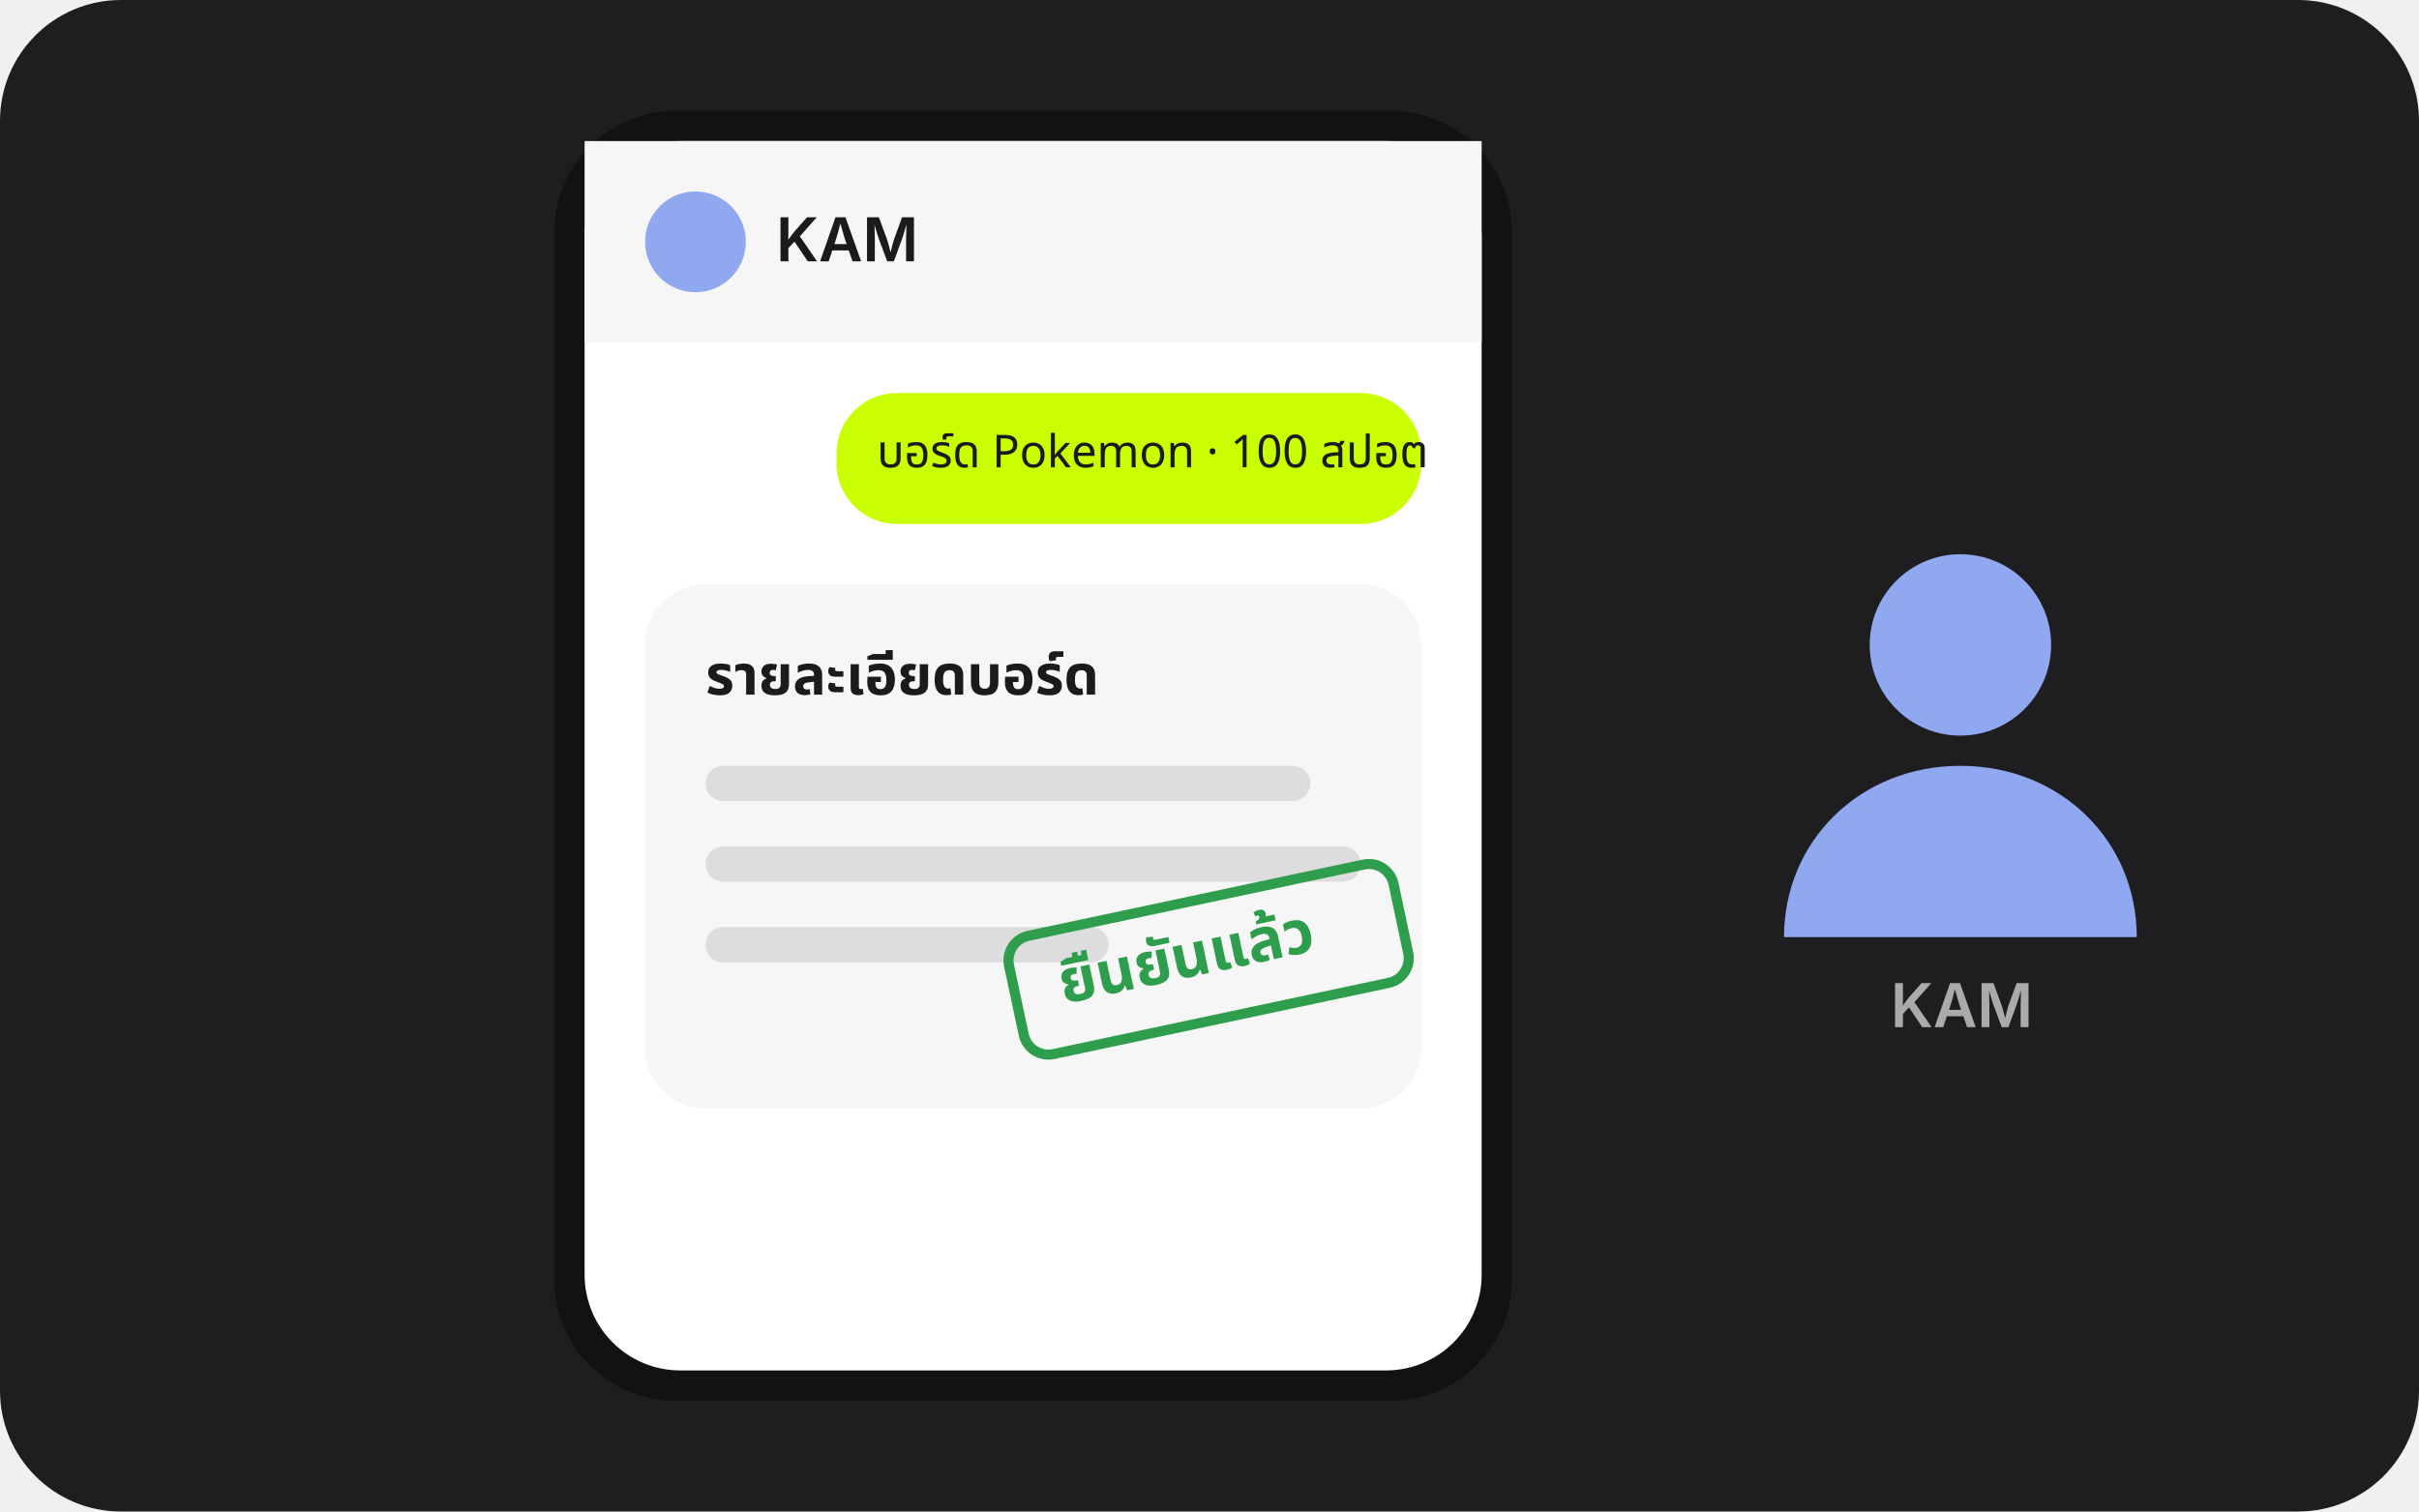
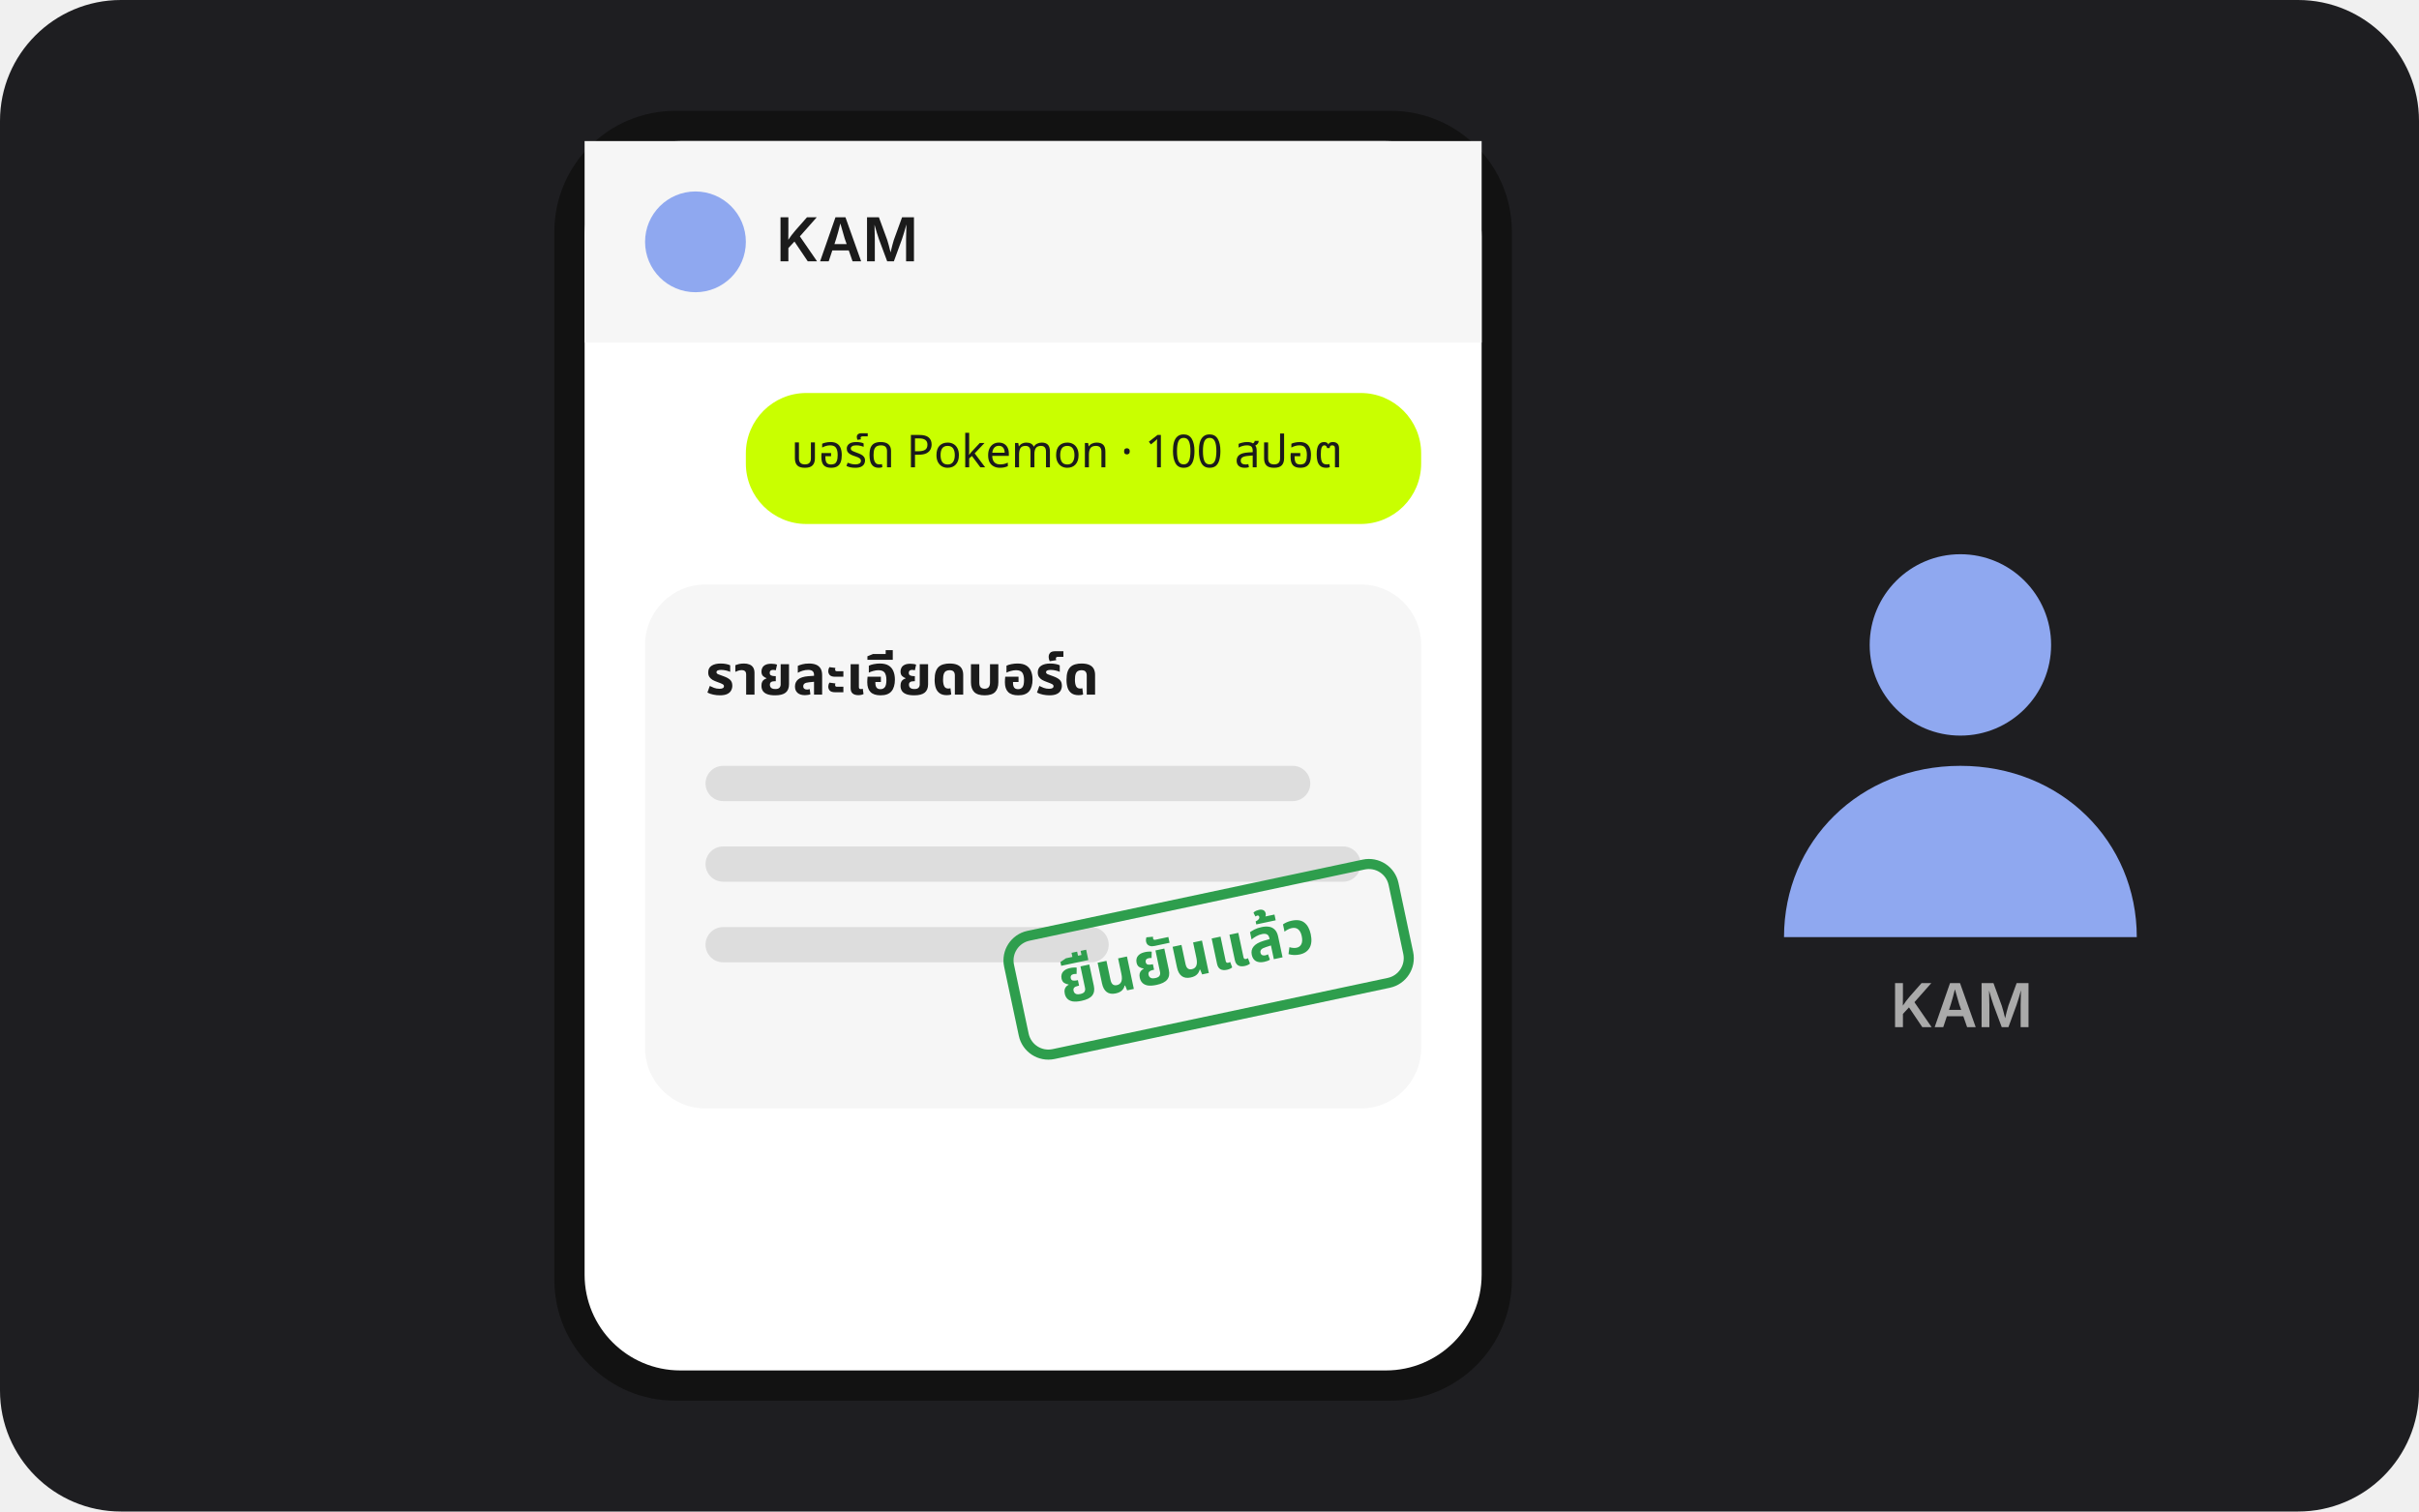
<svg xmlns="http://www.w3.org/2000/svg" width="480" height="300" viewBox="0 0 480 300" fill="none">
  <g data-l="scene-confirm">
    <rect width="480" height="300" rx="24" fill="#1E1E21" />
    <g data-l="phone">
      <rect data-l="frame" x="110" y="22" width="190" height="256" rx="24" fill="#121212" />
      <g data-l="screen">
        <rect x="116" y="28" width="178" height="244" rx="19" fill="white" />
        <rect data-l="header" x="116" y="28" width="178" height="40" fill="#F6F6F6" />
        <circle data-l="kam avatar" cx="138" cy="48" r="10" fill="#8FA8F0" />
        <text data-l="kam name" fill="#1B1B1B" style="white-space: pre" xml:space="preserve" font-family="Inter" font-size="12" font-weight="600" letter-spacing="0em">
          <tspan x="154" y="51.864">KAM</tspan>
        </text>
        <g data-l="bub-me">
-           <rect data-l="bg" x="166" y="78" width="116" height="26" rx="12" fill="#C9FF00" />
+           <rect data-l="bg" x="148" y="78" width="134" height="26" rx="12" fill="#C9FF00" />
          <text data-l="t" fill="#1B1B1B" style="white-space: pre" xml:space="preserve" font-family="Noto Sans Thai" font-size="9" font-weight="500" letter-spacing="0em">
-             <tspan x="174" y="92.749">บอร์ด Pokemon · 100 สปอต</tspan>
+             <tspan x="157" y="92.749">บอร์ด Pokemon · 100 สปอต</tspan>
          </text>
        </g>
        <g data-l="card">
          <rect data-l="bg_2" x="128" y="116" width="154" height="104" rx="12" fill="#F6F6F6" />
          <text data-l="title" fill="#1B1B1B" style="white-space: pre" xml:space="preserve" font-family="Noto Sans Thai" font-size="11" font-weight="600" letter-spacing="0em">
            <tspan x="140" y="137.861">รายละเอียดบอร์ด</tspan>
          </text>
          <rect data-l="l1" x="140" y="152" width="120" height="7" rx="3.5" fill="#DDDDDD" />
          <rect data-l="l2" x="140" y="168" width="130" height="7" rx="3.5" fill="#DDDDDD" />
          <rect data-l="l3" x="140" y="184" width="80" height="7" rx="3.5" fill="#DDDDDD" />
          <g data-l="stamp">
            <rect data-l="bg_3" x="199.186" y="186.77" width="78" height="24" rx="5" transform="rotate(-12 199.186 186.77)" stroke="#2E9E4D" stroke-width="2" />
            <text data-l="t_2" transform="translate(208.405 186.855) rotate(-12)" fill="#2E9E4D" style="white-space: pre" xml:space="preserve" font-family="Noto Sans Thai" font-size="12" font-weight="600" letter-spacing="0em">
              <tspan x="0" y="12.666">ยืนยันแล้ว</tspan>
            </text>
          </g>
        </g>
      </g>
    </g>
    <g data-l="kam">
      <circle data-l="head" cx="389" cy="128" r="18" fill="#8FA8F0" />
      <path data-l="body" d="M354 186C354 167 369 152 389 152C409 152 424 167 424 186H354Z" fill="#8FA8F0" />
      <text data-l="label" fill="#AAAAAA" style="white-space: pre" xml:space="preserve" font-family="Inter" font-size="12" font-weight="600" letter-spacing="0em">
        <tspan x="375.16" y="203.864">KAM</tspan>
      </text>
    </g>
  </g>
</svg>
